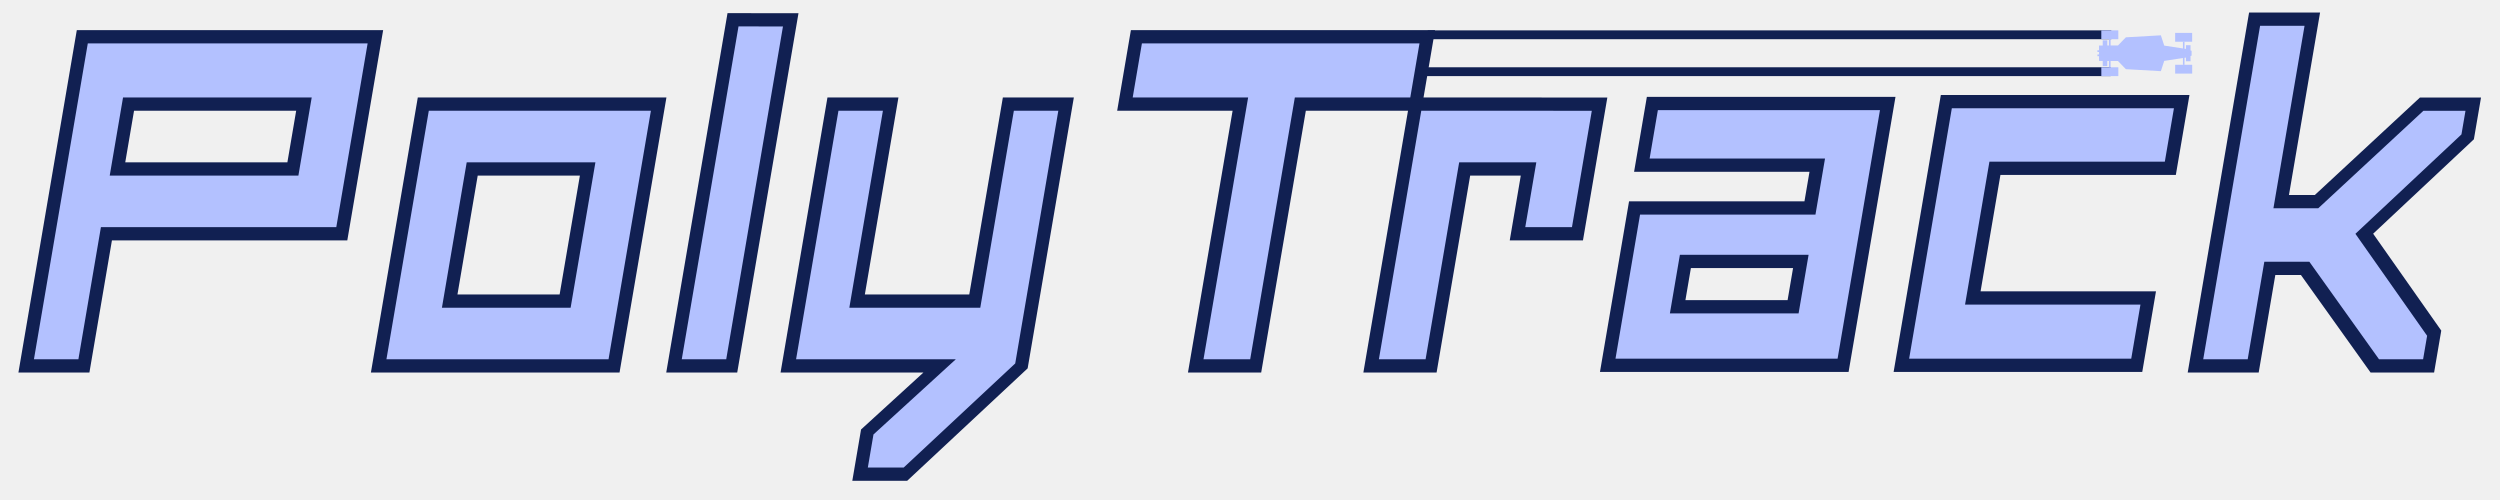
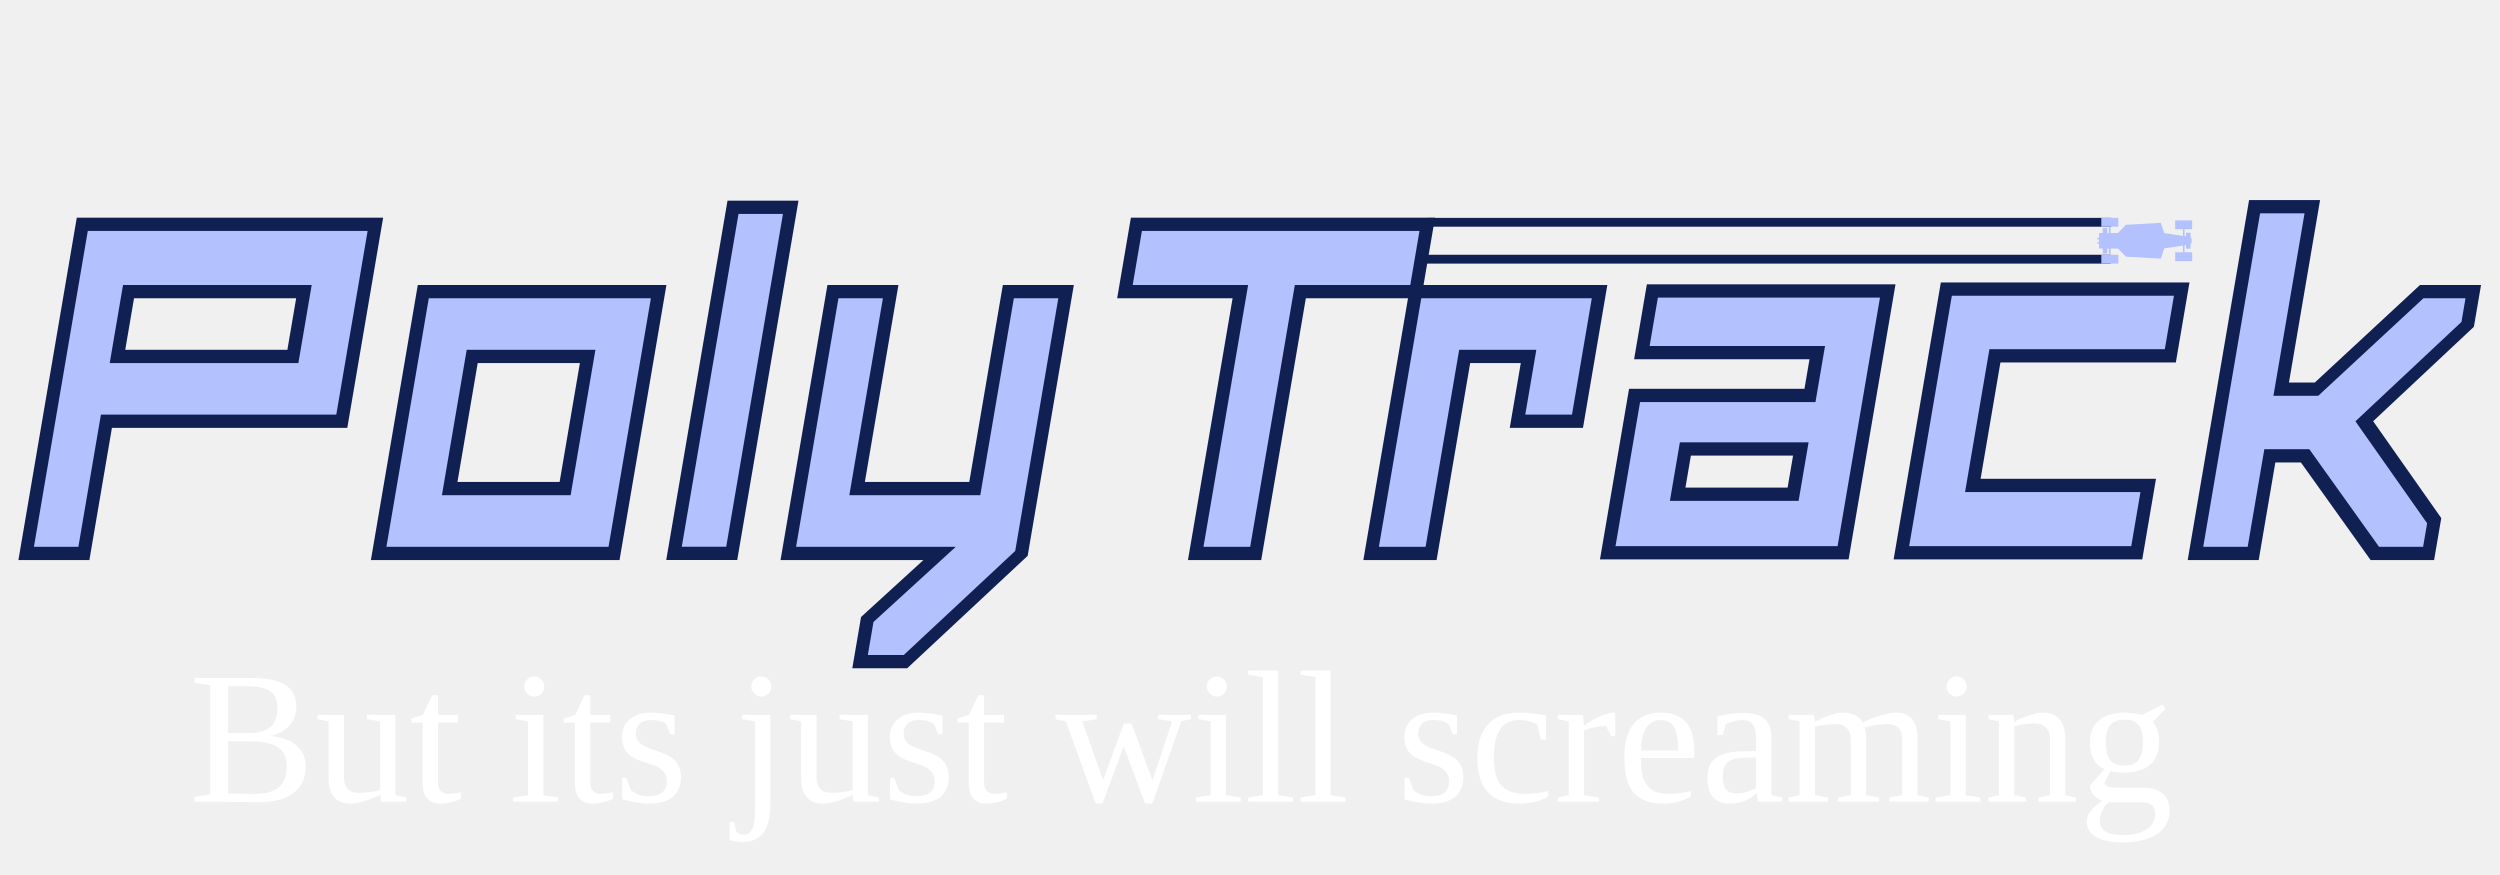
- <svg xmlns="http://www.w3.org/2000/svg" width="1000" height="200" viewBox="0 0 264.583 52.917" version="1.1" id="svg5" xml:space="preserve">
+ <svg xmlns="http://www.w3.org/2000/svg" width="1000" height="350" viewBox="0 0 264.583 52.917" version="1.1" id="svg5" xml:space="preserve">
  <defs id="defs2" />
  <g id="layer1">
    <g aria-label="PolyTrack" id="text382" style="font-size:59.213px;font-family:Impact;-inkscape-font-specification:Impact;fill:#28346a;stroke:#212b58;stroke-width:1.323">
      <g id="g5117">
        <g id="g5128" transform="matrix(1,0,-0.1914652,1,7.83031,0)">
          <rect style="font-size:59.213px;font-family:Impact;-inkscape-font-specification:Impact;fill:#112052;fill-opacity:1;stroke:none;stroke-width:0.371;stroke-dasharray:none;stroke-opacity:1" id="rect19982-1" width="72.351" height="0.952" x="143.269" y="3.273" transform="matrix(1,0,0.1880493,0.9821596,0,0)" />
          <rect style="font-size:59.213px;font-family:Impact;-inkscape-font-specification:Impact;fill:#112052;fill-opacity:1;stroke:none;stroke-width:0.372;stroke-dasharray:none;stroke-opacity:1" id="rect19982-1-3" width="72.939" height="0.952" x="142.615" y="7.249" transform="matrix(1,0,0.1880493,0.9821596,0,0)" />
          <g id="g872" transform="matrix(0.07480357,0,0.01424868,0.07441914,212.3713,-1.984747)" style="fill:#b3c1ff;fill-opacity:1">
            <rect y="122.351" x="24.19" height="12.568" width="24.072" id="rect827" style="opacity:1;fill:#b3c1ff;fill-opacity:1;stroke:none;stroke-width:10;stroke-linecap:square;stroke-linejoin:bevel;stroke-miterlimit:4;stroke-dasharray:none;stroke-opacity:1;paint-order:stroke fill markers" />
            <rect y="118.765" x="128.671" height="12.568" width="24.072" id="rect827-6" style="opacity:1;fill:#b3c1ff;fill-opacity:1;stroke:none;stroke-width:10;stroke-linecap:square;stroke-linejoin:bevel;stroke-miterlimit:4;stroke-dasharray:none;stroke-opacity:1;paint-order:stroke fill markers" />
            <path id="path844" d="m 20.939,104.171 h -2.297 v 2.408 h 2.305 v 6.765 h 5.22 v 7.365 h 6.469 v -7.276 h 2.303 v 8.977 h 2.386 v -8.989 h 10.371 l 11.221,11.623 49.515,2.835 4.748,-14.623 26.468,-4.047 v 9.689 h 2.238 v -10.023 l 2.051,-0.309 v 5.233 h 6.451 v -7.438 l 1.528,-0.551 2.3e-4,-6.842 -1.528,-0.551 v -7.438 h -6.451 v 5.233 l -2.051,-0.309 V 85.881 h -2.238 v 9.689 l -26.468,-4.047 -4.748,-14.623 -49.515,2.835 -11.221,11.623 H 37.325 v -8.989 h -2.386 v 8.977 H 32.636 V 84.07 H 26.168 v 7.365 h -5.22 v 6.765 h -2.305 v 2.408 h 2.297 z" style="fill:#b3c1ff;fill-opacity:1;stroke:none;stroke-width:0.265px;stroke-linecap:butt;stroke-linejoin:miter;stroke-opacity:1" />
            <rect transform="scale(1,-1)" y="-82.428" x="24.155" height="12.568" width="24.072" id="rect827-9" style="opacity:1;fill:#b3c1ff;fill-opacity:1;stroke:none;stroke-width:10;stroke-linecap:square;stroke-linejoin:bevel;stroke-miterlimit:4;stroke-dasharray:none;stroke-opacity:1;paint-order:stroke fill markers" />
            <rect transform="scale(1,-1)" y="-86.015" x="128.636" height="12.568" width="24.072" id="rect827-6-8" style="opacity:1;fill:#b3c1ff;fill-opacity:1;stroke:none;stroke-width:10;stroke-linecap:square;stroke-linejoin:bevel;stroke-miterlimit:4;stroke-dasharray:none;stroke-opacity:1;paint-order:stroke fill markers" />
          </g>
          <path id="path4993" style="font-family:'FORCED SQUARE';-inkscape-font-specification:'FORCED SQUARE';fill:#b3c1ff;fill-opacity:1;stroke:#112052;stroke-width:1.404;stroke-dasharray:none;stroke-opacity:1" d="m 231.169,2.029 0.769,36.696 h 6.109 l -0.216,-10.323 h 3.737 l 9.35,10.323 h 5.694 l -0.072,-3.463 -9.413,-10.522 8.978,-10.256 -0.072,-3.463 h -5.457 l -9.155,10.322 H 237.682 L 237.278,2.029 Z m -161.022,0.066 0.768,36.629 h 6.109 L 76.256,2.096 Z M 1.624,3.894 2.354,38.725 H 8.463 L 8.169,24.739 H 33.079 L 32.643,3.894 Z m 111.56,0 0.15,7.126 h 12.217 l 0.581,27.705 h 6.346 l -0.58,-27.705 h 12.217 l -0.149,-7.126 z m 30.931,7.126 0.58,27.705 h 6.346 L 150.604,17.88 h 6.761 l 0.144,6.86 h 6.346 l -0.287,-13.719 z m 56.101,-0.267 0.585,27.905 h 24.91 l -0.15,-7.126 h -18.564 l -0.287,-13.72 h 18.564 l -0.148,-7.059 z m -31.074,0.2 0.137,6.526 h 18.564 l 0.095,4.529 h -18.564 l 0.349,16.65 h 24.909 l -0.58,-27.705 z M 7.882,11.02 h 18.564 l 0.144,6.86 H 8.026 Z m 31.196,0 0.581,27.705 H 64.569 L 63.988,11.02 Z m 43.355,0 0.581,27.705 h 16.013 l -6.319,6.993 0.093,4.462 h 4.804 L 107.686,38.725 107.106,11.02 h -6.109 l 0.437,20.845 H 88.979 L 88.542,11.02 Z M 45.568,17.88 H 57.786 L 58.079,31.866 H 45.862 Z M 175.838,27.67 h 12.217 l 0.1,4.795 h -12.217 z" />
        </g>
      </g>
    </g>
  </g>
+   <text x="20" y="65" font-size="20" fill="white">But its just will screaming</text>
</svg>
